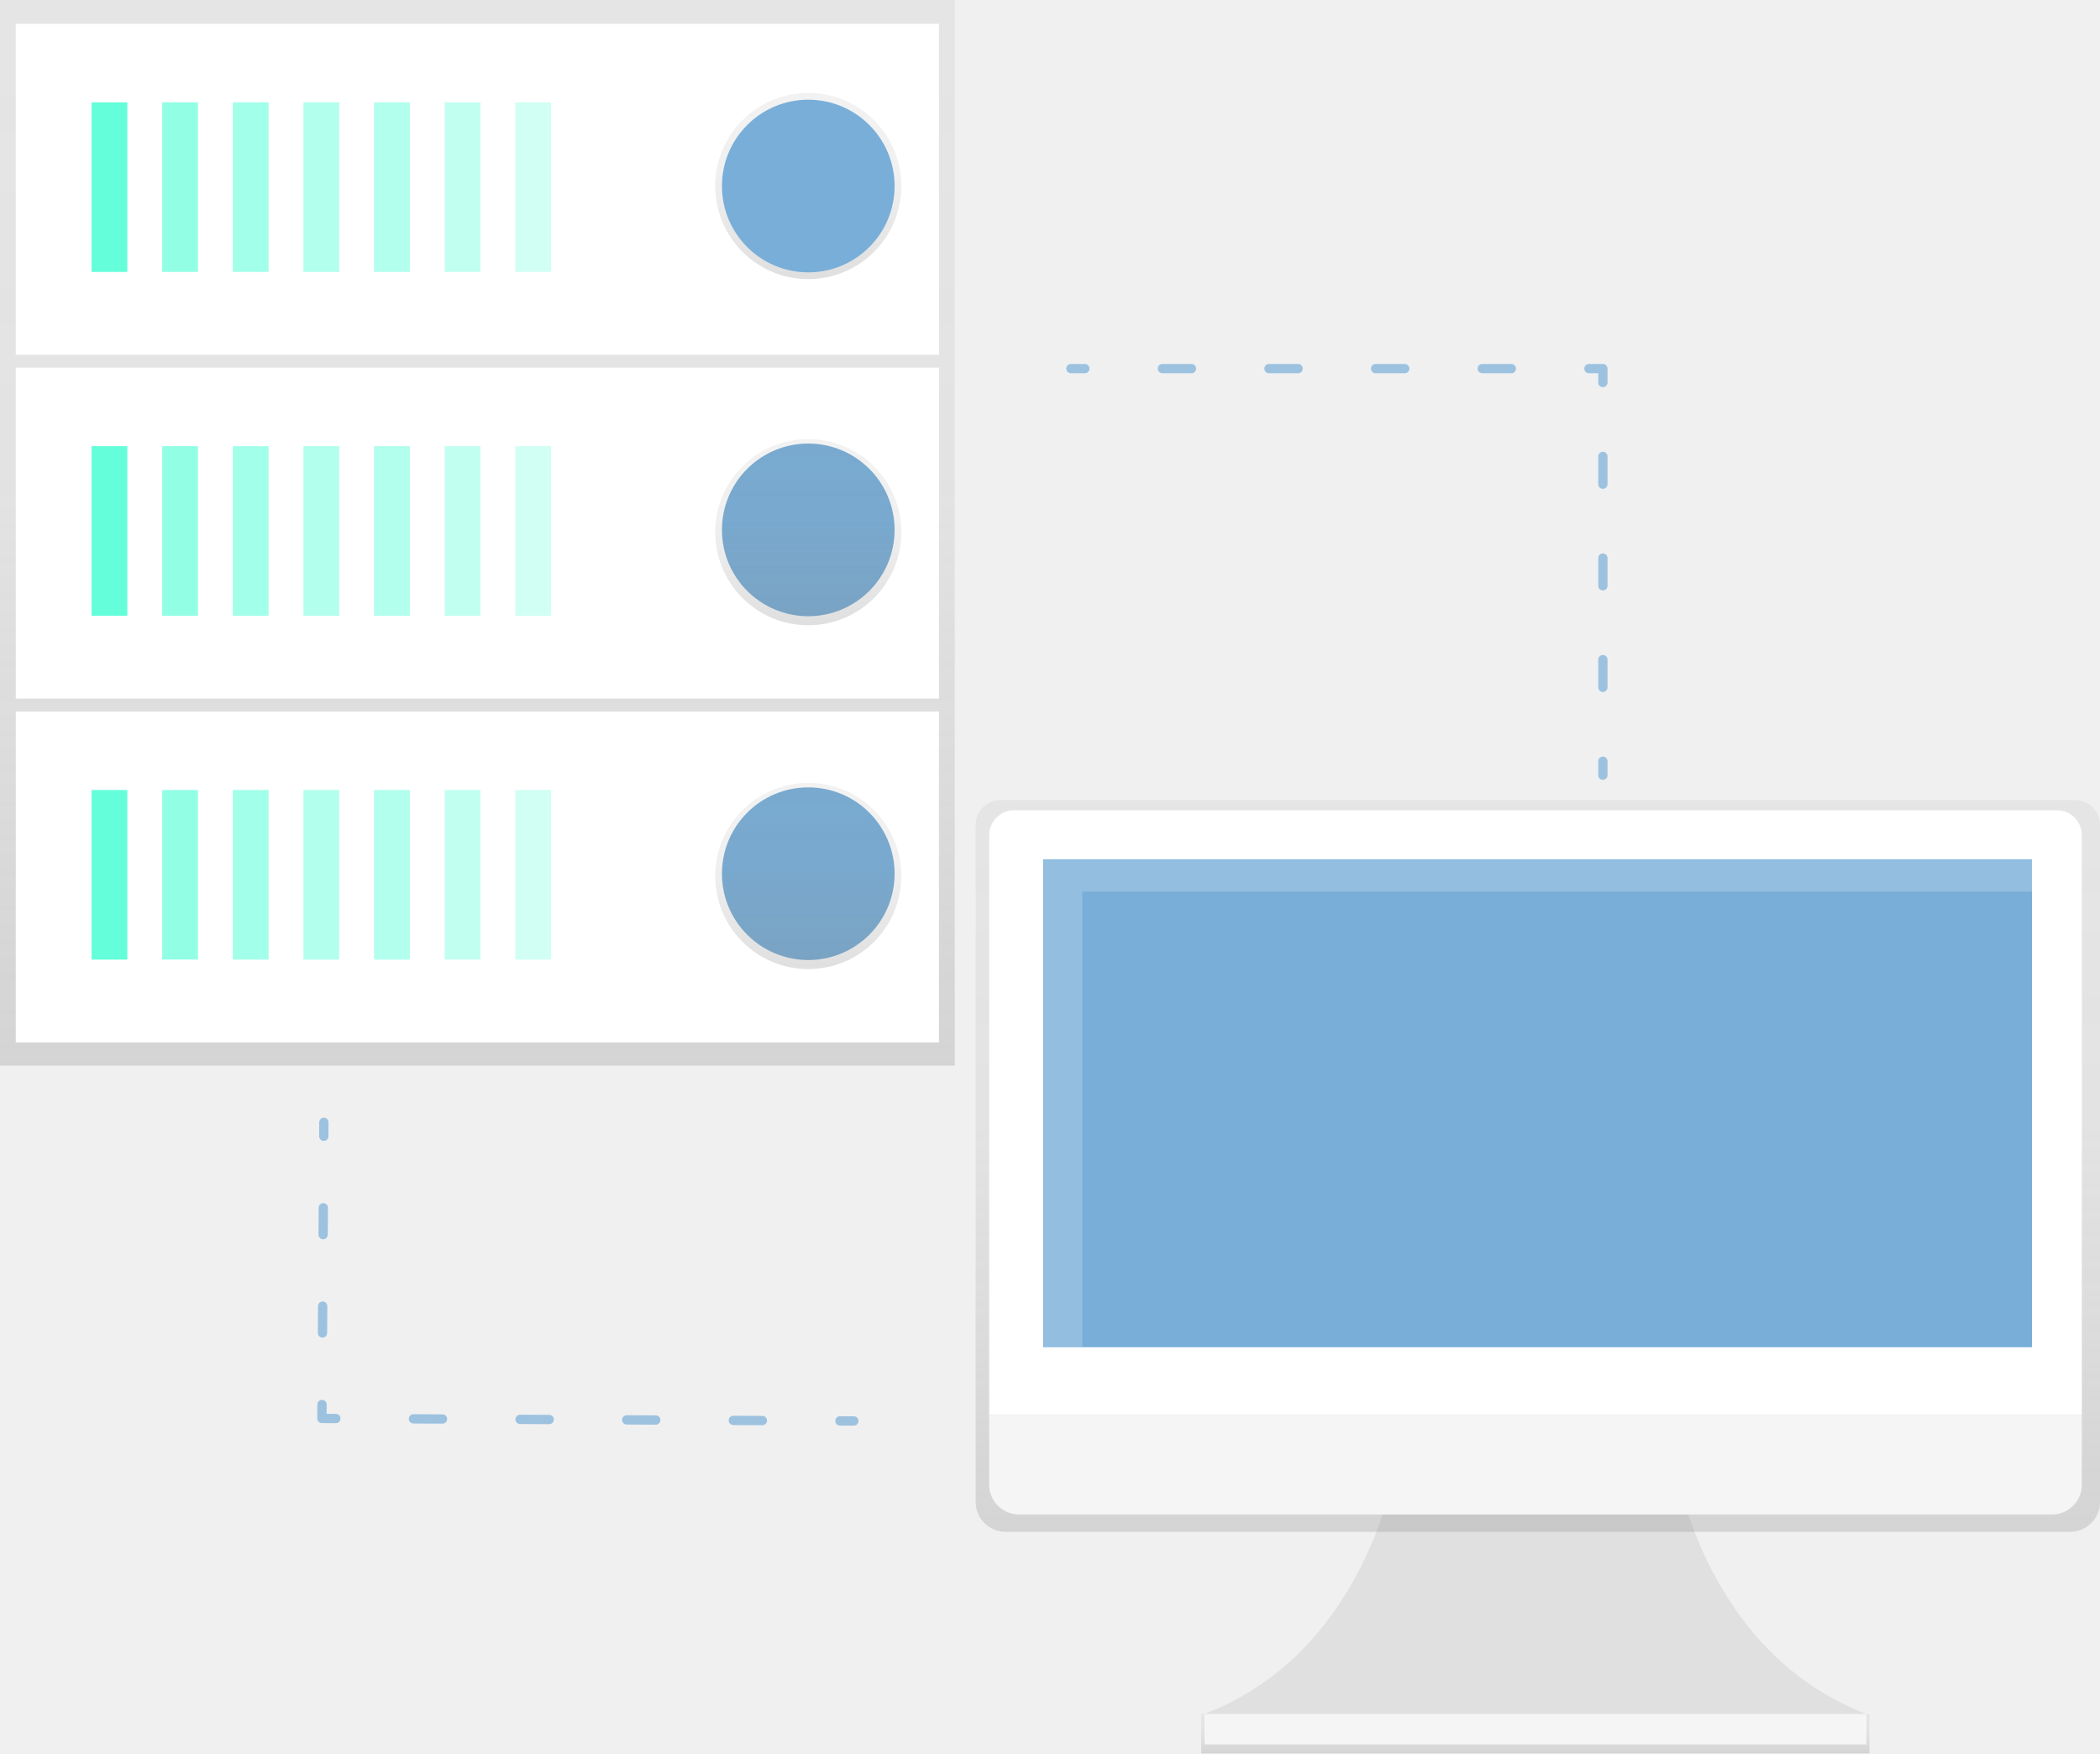
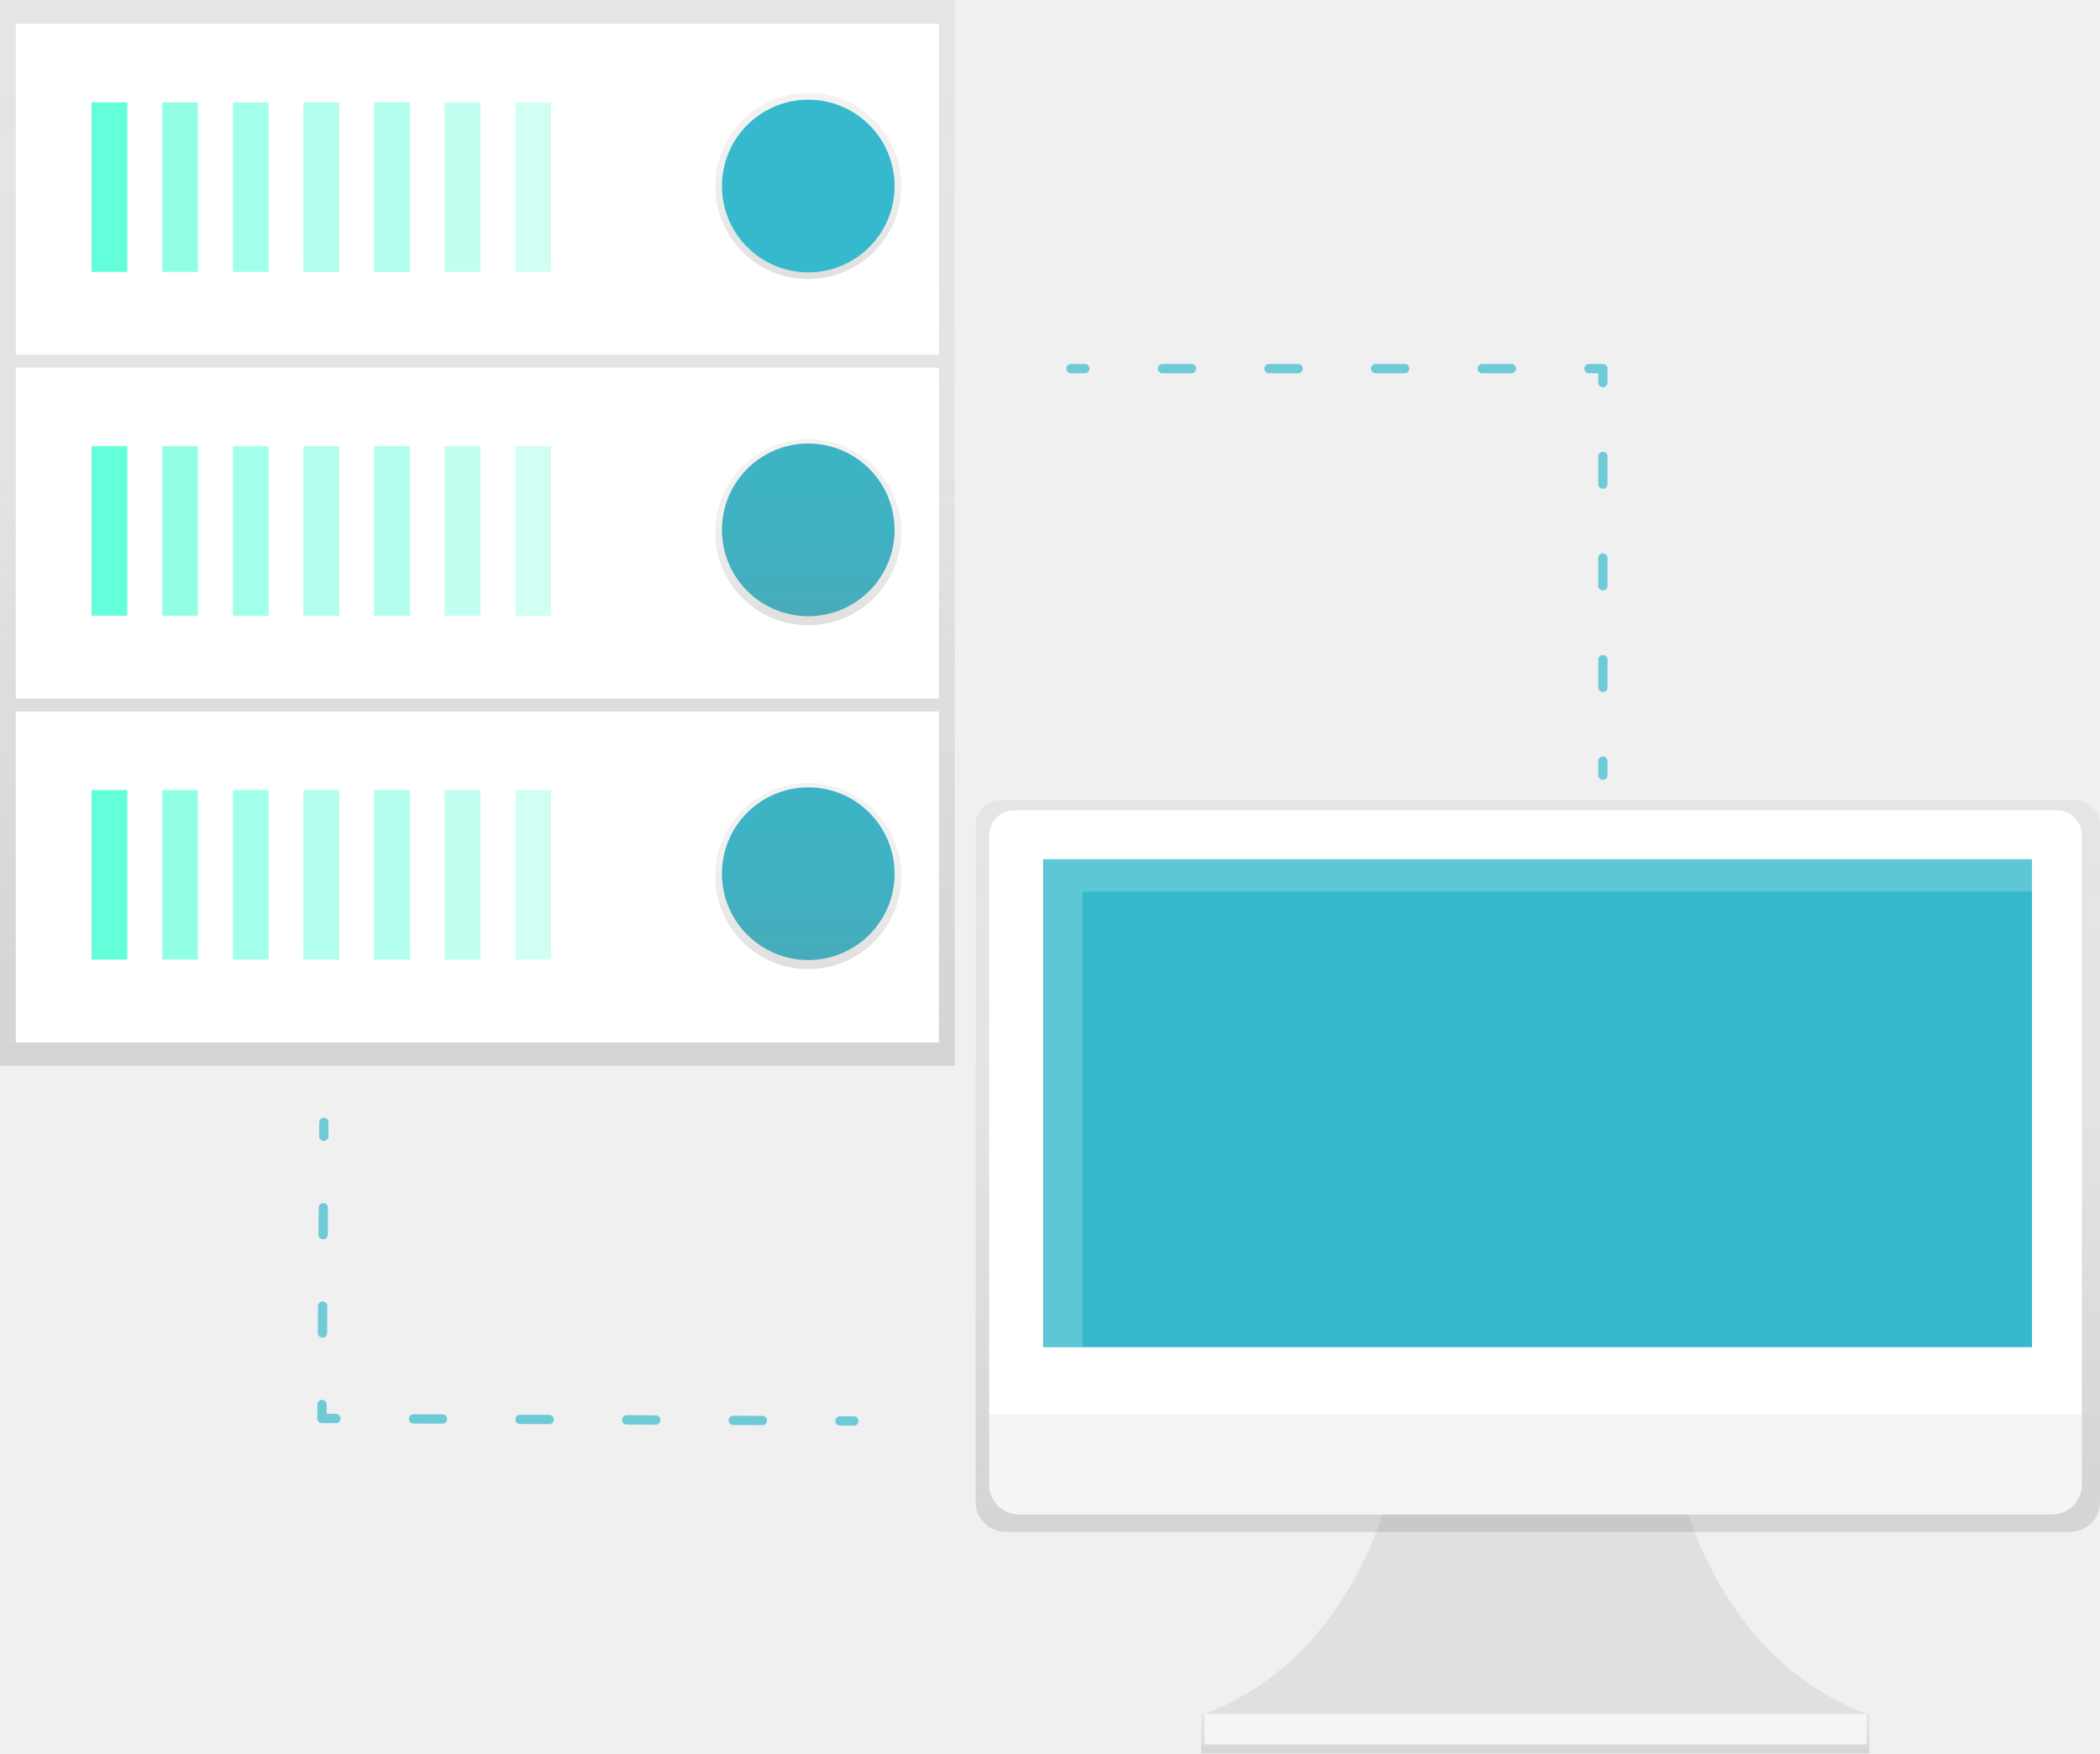
<svg xmlns="http://www.w3.org/2000/svg" xmlns:xlink="http://www.w3.org/1999/xlink" id="d208afe9-d246-44b1-9723-4e792280c828" data-name="Layer 1" width="904" height="754.77" viewBox="0 0 904 754.77">
  <defs>
    <linearGradient id="d0586609-2d1f-4894-831f-bc1bf1cfe805" x1="205.5" y1="458.72" x2="205.5" gradientUnits="userSpaceOnUse">
      <stop offset="0" stop-color="gray" stop-opacity="0.25" />
      <stop offset="0.54" stop-color="gray" stop-opacity="0.12" />
      <stop offset="1" stop-color="gray" stop-opacity="0.1" />
    </linearGradient>
    <linearGradient id="dc1a1433-8955-4fce-8d84-3a5c46e8d5cb" x1="347.94" y1="120.14" x2="347.94" y2="40.02" xlink:href="#d0586609-2d1f-4894-831f-bc1bf1cfe805" />
    <linearGradient id="6583b9bd-7f21-4a55-b428-c52c7257def0" x1="347.94" y1="269.14" x2="347.94" y2="189.02" xlink:href="#d0586609-2d1f-4894-831f-bc1bf1cfe805" />
    <linearGradient id="d5bb9150-ad00-4040-8c31-39c92932ad3e" x1="347.94" y1="417.14" x2="347.94" y2="337.02" xlink:href="#d0586609-2d1f-4894-831f-bc1bf1cfe805" />
    <linearGradient id="43ab44a3-beba-4304-ae82-955b08a7fed3" x1="660.91" y1="754.77" x2="660.91" y2="737.77" xlink:href="#d0586609-2d1f-4894-831f-bc1bf1cfe805" />
    <linearGradient id="e180fe82-c096-4b7f-a7fc-e0d67eafb4b3" x1="810" y1="732" x2="810" y2="417" xlink:href="#d0586609-2d1f-4894-831f-bc1bf1cfe805" />
  </defs>
  <rect width="411" height="458.72" fill="url(#d0586609-2d1f-4894-831f-bc1bf1cfe805)" />
  <rect x="6.79" y="306.27" width="397.41" height="142.46" fill="#fff" />
  <rect x="39.41" y="340.06" width="15.4" height="73" fill="#64ffda" />
  <g opacity="0.7">
    <rect x="69.81" y="340.06" width="15.4" height="73" fill="#64ffda" />
  </g>
  <g opacity="0.6">
    <rect x="100.22" y="340.06" width="15.4" height="73" fill="#64ffda" />
  </g>
  <g opacity="0.5">
    <rect x="130.62" y="340.06" width="15.4" height="73" fill="#64ffda" />
  </g>
  <g opacity="0.5">
    <rect x="161.02" y="340.06" width="15.4" height="73" fill="#64ffda" />
  </g>
  <g opacity="0.4">
    <rect x="191.42" y="340.06" width="15.4" height="73" fill="#64ffda" />
  </g>
  <g opacity="0.3">
    <rect x="221.83" y="340.06" width="15.4" height="73" fill="#64ffda" />
  </g>
-   <circle cx="347.94" cy="376.09" r="37.16" fill="#78aed8" />
+   <circle cx="347.94" cy="376.09" r="37.16" fill="#36b9cc" />
  <rect x="6.79" y="158.26" width="397.41" height="142.46" fill="#fff" />
  <rect x="39.41" y="192.05" width="15.4" height="73" fill="#64ffda" />
  <g opacity="0.7">
    <rect x="69.81" y="192.05" width="15.4" height="73" fill="#64ffda" />
  </g>
  <g opacity="0.6">
    <rect x="100.22" y="192.05" width="15.4" height="73" fill="#64ffda" />
  </g>
  <g opacity="0.5">
    <rect x="130.62" y="192.05" width="15.4" height="73" fill="#64ffda" />
  </g>
  <g opacity="0.5">
    <rect x="161.02" y="192.05" width="15.4" height="73" fill="#64ffda" />
  </g>
  <g opacity="0.4">
    <rect x="191.42" y="192.05" width="15.4" height="73" fill="#64ffda" />
  </g>
  <g opacity="0.3">
    <rect x="221.83" y="192.05" width="15.4" height="73" fill="#64ffda" />
  </g>
-   <circle cx="347.94" cy="228.09" r="37.16" fill="#78aed8" />
+   <circle cx="347.94" cy="228.09" r="37.16" fill="#36b9cc" />
  <rect x="6.79" y="10.25" width="397.41" height="142.46" fill="#fff" />
  <rect x="39.41" y="44.05" width="15.4" height="73" fill="#64ffda" />
  <g opacity="0.7">
    <rect x="69.81" y="44.05" width="15.4" height="73" fill="#64ffda" />
  </g>
  <g opacity="0.6">
    <rect x="100.22" y="44.05" width="15.4" height="73" fill="#64ffda" />
  </g>
  <g opacity="0.5">
    <rect x="130.62" y="44.05" width="15.4" height="73" fill="#64ffda" />
  </g>
  <g opacity="0.5">
    <rect x="161.02" y="44.05" width="15.4" height="73" fill="#64ffda" />
  </g>
  <g opacity="0.4">
    <rect x="191.42" y="44.05" width="15.4" height="73" fill="#64ffda" />
  </g>
  <g opacity="0.3">
    <rect x="221.83" y="44.05" width="15.4" height="73" fill="#64ffda" />
  </g>
  <circle cx="347.94" cy="80.08" r="40.06" fill="url(#dc1a1433-8955-4fce-8d84-3a5c46e8d5cb)" />
  <circle cx="347.94" cy="229.08" r="40.06" fill="url(#6583b9bd-7f21-4a55-b428-c52c7257def0)" />
  <circle cx="347.94" cy="377.08" r="40.06" fill="url(#d5bb9150-ad00-4040-8c31-39c92932ad3e)" />
-   <circle cx="347.94" cy="80.08" r="37.16" fill="#78aed8" />
+   <circle cx="347.94" cy="80.08" r="37.16" fill="#36b9cc" />
  <g opacity="0.7">
-     <line x1="461" y1="158.67" x2="467" y2="158.67" fill="none" stroke="#78aed8" stroke-linecap="round" stroke-linejoin="round" stroke-width="4" />
-     <line x1="500.38" y1="158.67" x2="667.31" y2="158.67" fill="none" stroke="#78aed8" stroke-linecap="round" stroke-linejoin="round" stroke-width="4" stroke-dasharray="12.52 33.38" />
-     <polyline points="684 158.67 690 158.67 690 164.67" fill="none" stroke="#78aed8" stroke-linecap="round" stroke-linejoin="round" stroke-width="4" />
-     <line x1="690" y1="196.48" x2="690" y2="311.77" fill="none" stroke="#78aed8" stroke-linecap="round" stroke-linejoin="round" stroke-width="4" stroke-dasharray="11.93 31.8" />
-     <line x1="690" y1="327.67" x2="690" y2="333.67" fill="none" stroke="#78aed8" stroke-linecap="round" stroke-linejoin="round" stroke-width="4" />
+     <line x1="461" y1="158.67" x2="467" y2="158.67" fill="none" stroke="#36b9cc" stroke-linecap="round" stroke-linejoin="round" stroke-width="4" />
+     <line x1="500.38" y1="158.67" x2="667.31" y2="158.67" fill="none" stroke="#36b9cc" stroke-linecap="round" stroke-linejoin="round" stroke-width="4" stroke-dasharray="12.52 33.38" />
+     <polyline points="684 158.67 690 158.67 690 164.67" fill="none" stroke="#36b9cc" stroke-linecap="round" stroke-linejoin="round" stroke-width="4" />
+     <line x1="690" y1="196.48" x2="690" y2="311.77" fill="none" stroke="#36b9cc" stroke-linecap="round" stroke-linejoin="round" stroke-width="4" stroke-dasharray="11.93 31.8" />
+     <line x1="690" y1="327.67" x2="690" y2="333.67" fill="none" stroke="#36b9cc" stroke-linecap="round" stroke-linejoin="round" stroke-width="4" />
  </g>
  <g opacity="0.7">
-     <line x1="367.58" y1="611.67" x2="361.58" y2="611.64" fill="none" stroke="#78aed8" stroke-linecap="round" stroke-linejoin="round" stroke-width="4" />
-     <line x1="328.2" y1="611.48" x2="161.28" y2="610.68" fill="none" stroke="#78aed8" stroke-linecap="round" stroke-linejoin="round" stroke-width="4" stroke-dasharray="12.52 33.38" />
-     <polyline points="144.58 610.61 138.58 610.58 138.62 604.58" fill="none" stroke="#78aed8" stroke-linecap="round" stroke-linejoin="round" stroke-width="4" />
-     <line x1="138.82" y1="573.79" x2="139.28" y2="504.52" fill="none" stroke="#78aed8" stroke-linecap="round" stroke-linejoin="round" stroke-width="4" stroke-dasharray="11.55 30.79" />
-     <line x1="139.38" y1="489.12" x2="139.42" y2="483.12" fill="none" stroke="#78aed8" stroke-linecap="round" stroke-linejoin="round" stroke-width="4" />
+     <line x1="367.58" y1="611.67" x2="361.58" y2="611.64" fill="none" stroke="#36b9cc" stroke-linecap="round" stroke-linejoin="round" stroke-width="4" />
+     <line x1="328.2" y1="611.48" x2="161.28" y2="610.68" fill="none" stroke="#36b9cc" stroke-linecap="round" stroke-linejoin="round" stroke-width="4" stroke-dasharray="12.52 33.38" />
+     <polyline points="144.58 610.61 138.58 610.58 138.62 604.58" fill="none" stroke="#36b9cc" stroke-linecap="round" stroke-linejoin="round" stroke-width="4" />
+     <line x1="138.82" y1="573.79" x2="139.28" y2="504.52" fill="none" stroke="#36b9cc" stroke-linecap="round" stroke-linejoin="round" stroke-width="4" stroke-dasharray="11.55 30.79" />
+     <line x1="139.38" y1="489.12" x2="139.42" y2="483.12" fill="none" stroke="#36b9cc" stroke-linecap="round" stroke-linejoin="round" stroke-width="4" />
  </g>
  <path d="M869.21,703.08s11.92,80.48,82.27,107.31h-285c70.35-26.83,82.27-107.31,82.27-107.31Z" transform="translate(-148 -72.62)" fill="#e0e0e0" />
  <rect x="517.09" y="737.77" width="287.65" height="17" fill="url(#43ab44a3-beba-4304-ae82-955b08a7fed3)" />
  <rect x="518.52" y="737.77" width="284.96" height="13.12" fill="#f5f5f5" />
  <path d="M1041.25,417H578.75A10.75,10.75,0,0,0,568,427.75V719.14A12.86,12.86,0,0,0,580.86,732h458.28A12.86,12.86,0,0,0,1052,719.14V427.75A10.75,10.75,0,0,0,1041.25,417Z" transform="translate(-148 -72.62)" fill="url(#e180fe82-c096-4b7f-a7fc-e0d67eafb4b3)" />
  <path d="M436.57,348.78H885.43a10.75,10.75,0,0,1,10.75,10.75V609a0,0,0,0,1,0,0H425.82a0,0,0,0,1,0,0V359.54A10.75,10.75,0,0,1,436.57,348.78Z" fill="#fff" />
  <path d="M1031.32,724.54H586.68a12.86,12.86,0,0,1-12.86-12.86V681.62h470.36v30.06A12.86,12.86,0,0,1,1031.32,724.54Z" transform="translate(-148 -72.62)" fill="#f5f5f5" />
-   <rect x="449.07" y="369.86" width="425.65" height="210.06" fill="#78aed8" />
+   <rect x="449.07" y="369.86" width="425.65" height="210.06" fill="#36b9cc" />
  <polygon points="465.91 383.8 874.99 383.8 874.99 369.79 449.34 369.79 449.34 579.85 465.91 579.85 465.91 383.8" fill="#fff" opacity="0.2" />
</svg>
